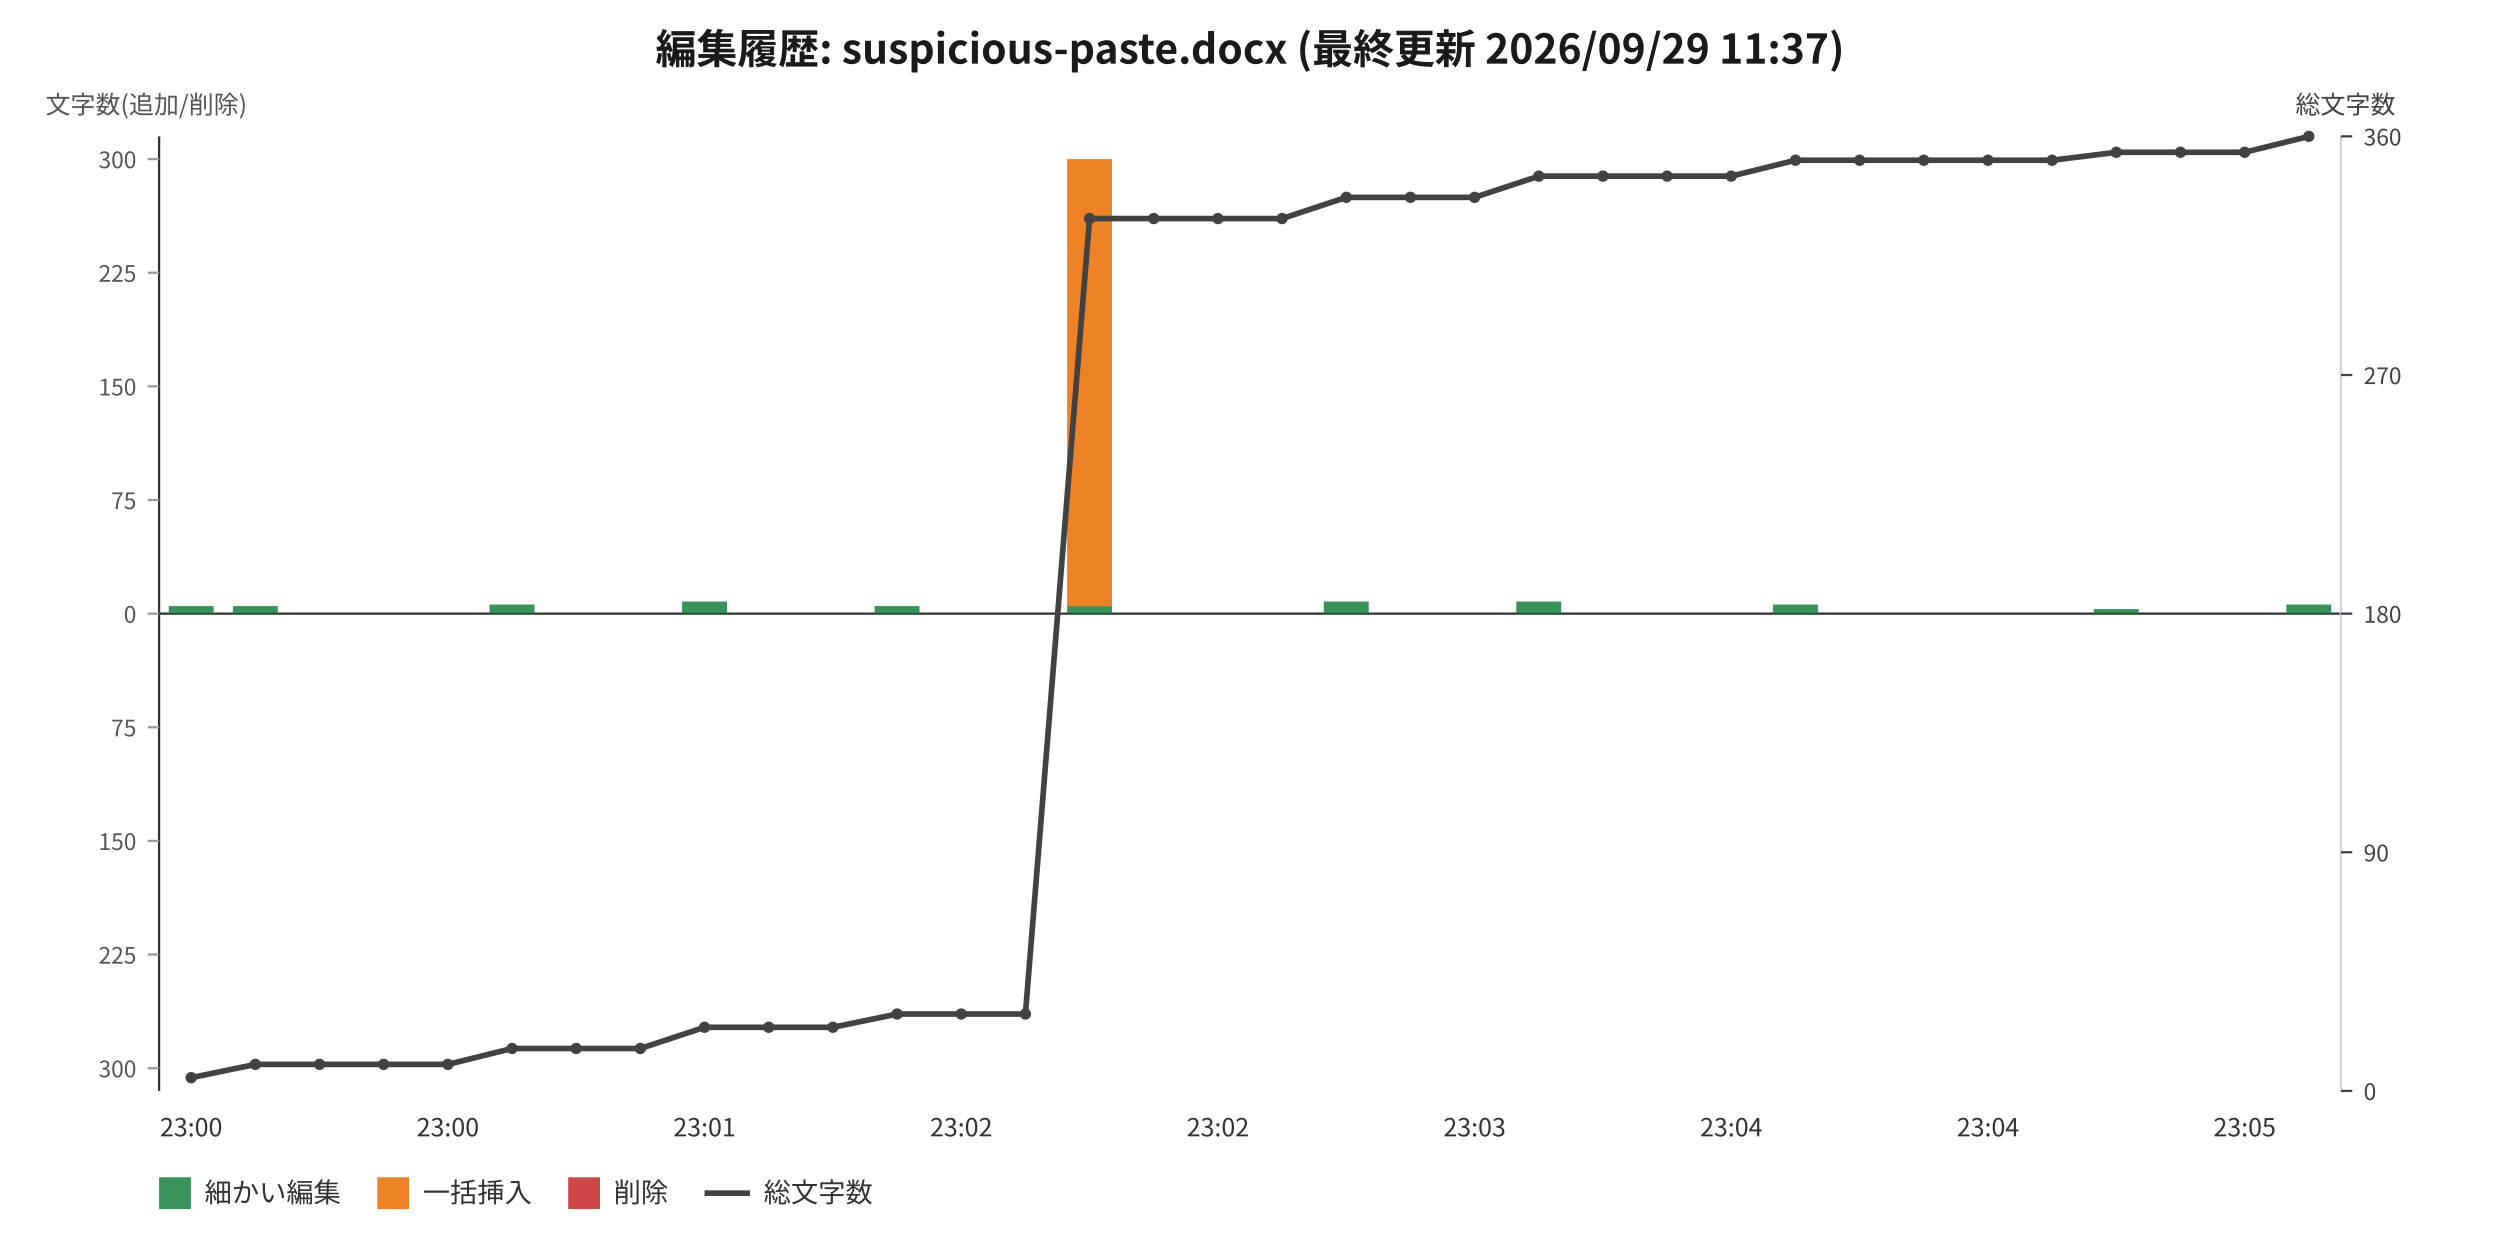
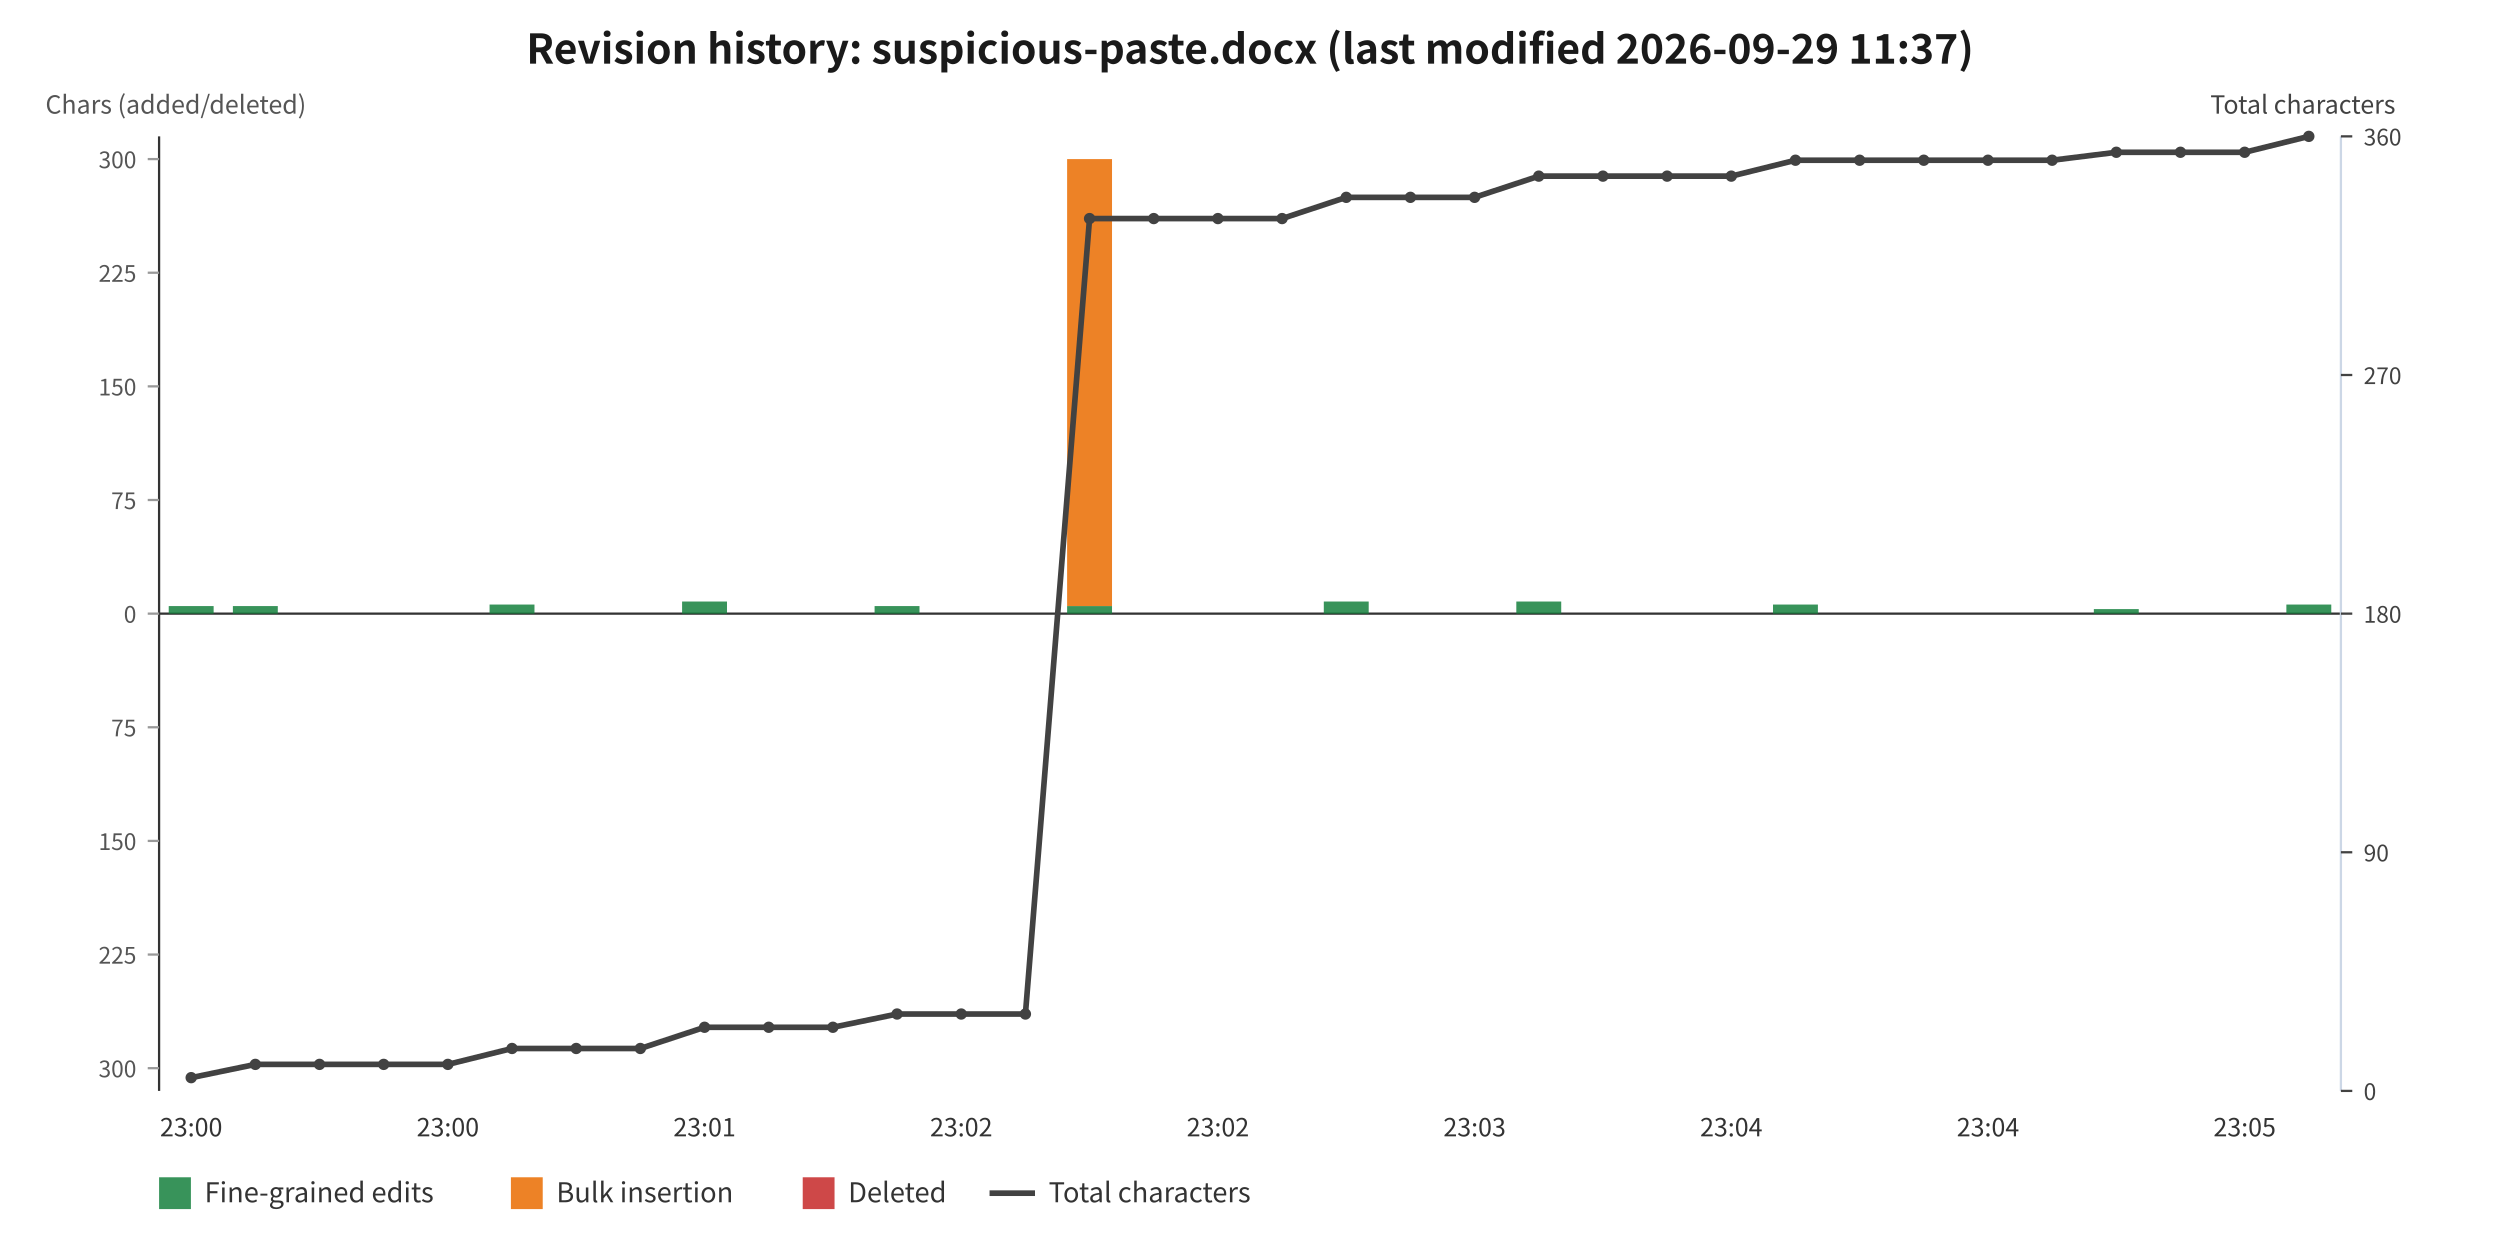
<svg xmlns="http://www.w3.org/2000/svg" width="1100" height="550" viewBox="0 0 1100 550" font-family="'Noto Sans CJK JP', 'Noto Sans JP', 'Yu Gothic', 'Hiragino Sans', Meiryo, 'MS PGothic', 'Helvetica Neue', Arial, sans-serif">
  <rect width="100%" height="100%" fill="#ffffff" />
-   <text x="550" y="28" text-anchor="middle" font-size="18" font-weight="bold" fill="#1a1a1a">編集履歴: suspicious-paste.docx (最終更新 2026/09/29 11:37)</text>
+   <text x="550" y="28" text-anchor="middle" font-size="18" font-weight="bold" fill="#1a1a1a">Revision history: suspicious-paste.docx (last modified 2026-09-29 11:37)</text>
  <line x1="70" y1="270" x2="1030" y2="270" stroke="#333" stroke-width="1" />
  <line x1="70" y1="60" x2="70" y2="480" stroke="#333" stroke-width="1" />
  <line x1="1030" y1="60" x2="1030" y2="480" stroke="#ccd7e6" stroke-width="1" />
  <line x1="65" y1="470.00" x2="70" y2="470.00" stroke="#999" />
  <text x="60" y="474.00" font-size="10" fill="#555" text-anchor="end">300</text>
  <line x1="65" y1="420.00" x2="70" y2="420.00" stroke="#999" />
  <text x="60" y="424.00" font-size="10" fill="#555" text-anchor="end">225</text>
  <line x1="65" y1="370.00" x2="70" y2="370.00" stroke="#999" />
  <text x="60" y="374.00" font-size="10" fill="#555" text-anchor="end">150</text>
  <line x1="65" y1="320.00" x2="70" y2="320.00" stroke="#999" />
  <text x="60" y="324.00" font-size="10" fill="#555" text-anchor="end">75</text>
  <line x1="65" y1="270.00" x2="70" y2="270.00" stroke="#999" />
  <text x="60" y="274.00" font-size="10" fill="#555" text-anchor="end">0</text>
  <line x1="65" y1="220.00" x2="70" y2="220.00" stroke="#999" />
  <text x="60" y="224.00" font-size="10" fill="#555" text-anchor="end">75</text>
  <line x1="65" y1="170.00" x2="70" y2="170.00" stroke="#999" />
  <text x="60" y="174.00" font-size="10" fill="#555" text-anchor="end">150</text>
  <line x1="65" y1="120.00" x2="70" y2="120.00" stroke="#999" />
  <text x="60" y="124.00" font-size="10" fill="#555" text-anchor="end">225</text>
  <line x1="65" y1="70.00" x2="70" y2="70.00" stroke="#999" />
  <text x="60" y="74.00" font-size="10" fill="#555" text-anchor="end">300</text>
  <line x1="1030.00" y1="480.00" x2="1035.00" y2="480.00" stroke="#424242" />
  <text x="1040.00" y="484.00" font-size="10" fill="#424242" text-anchor="start">0</text>
  <line x1="1030.00" y1="375.00" x2="1035.00" y2="375.00" stroke="#424242" />
  <text x="1040.00" y="379.00" font-size="10" fill="#424242" text-anchor="start">90</text>
  <line x1="1030.00" y1="270.00" x2="1035.00" y2="270.00" stroke="#424242" />
  <text x="1040.00" y="274.00" font-size="10" fill="#424242" text-anchor="start">180</text>
  <line x1="1030.00" y1="165.00" x2="1035.00" y2="165.00" stroke="#424242" />
  <text x="1040.00" y="169.00" font-size="10" fill="#424242" text-anchor="start">270</text>
  <line x1="1030.00" y1="60.00" x2="1035.00" y2="60.00" stroke="#424242" />
  <text x="1040.00" y="64.00" font-size="10" fill="#424242" text-anchor="start">360</text>
  <text x="84.12" y="500.00" font-size="11" fill="#333" text-anchor="middle">23:00</text>
  <text x="197.06" y="500.00" font-size="11" fill="#333" text-anchor="middle">23:00</text>
  <text x="310.00" y="500.00" font-size="11" fill="#333" text-anchor="middle">23:01</text>
  <text x="422.94" y="500.00" font-size="11" fill="#333" text-anchor="middle">23:02</text>
  <text x="535.88" y="500.00" font-size="11" fill="#333" text-anchor="middle">23:02</text>
  <text x="648.82" y="500.00" font-size="11" fill="#333" text-anchor="middle">23:03</text>
  <text x="761.76" y="500.00" font-size="11" fill="#333" text-anchor="middle">23:04</text>
  <text x="874.71" y="500.00" font-size="11" fill="#333" text-anchor="middle">23:04</text>
  <text x="987.65" y="500.00" font-size="11" fill="#333" text-anchor="middle">23:05</text>
  <g>
    <rect x="74.24" y="266.67" width="19.76" height="3.33" fill="rgb(22,128,61)" fill-opacity="0.85" />
    <rect x="102.47" y="266.67" width="19.76" height="3.33" fill="rgb(22,128,61)" fill-opacity="0.85" />
    <rect x="215.41" y="266.00" width="19.76" height="4.00" fill="rgb(22,128,61)" fill-opacity="0.85" />
    <rect x="300.12" y="264.67" width="19.76" height="5.33" fill="rgb(22,128,61)" fill-opacity="0.85" />
    <rect x="384.82" y="266.67" width="19.76" height="3.33" fill="rgb(22,128,61)" fill-opacity="0.85" />
    <rect x="469.53" y="266.67" width="19.76" height="3.33" fill="rgb(22,128,61)" fill-opacity="0.85" />
    <rect x="469.53" y="70.00" width="19.76" height="196.67" fill="rgb(234,108,0)" fill-opacity="0.85" />
    <rect x="582.47" y="264.67" width="19.76" height="5.33" fill="rgb(22,128,61)" fill-opacity="0.85" />
    <rect x="667.18" y="264.67" width="19.76" height="5.33" fill="rgb(22,128,61)" fill-opacity="0.85" />
    <rect x="780.12" y="266.00" width="19.76" height="4.00" fill="rgb(22,128,61)" fill-opacity="0.85" />
    <rect x="921.29" y="268.00" width="19.76" height="2.00" fill="rgb(22,128,61)" fill-opacity="0.85" />
    <rect x="1006.00" y="266.00" width="19.76" height="4.00" fill="rgb(22,128,61)" fill-opacity="0.85" />
  </g>
  <polyline points="84.12,474.17 112.35,468.33 140.59,468.33 168.82,468.33 197.06,468.33 225.29,461.33 253.53,461.33 281.76,461.33 310.00,452.00 338.24,452.00 366.47,452.00 394.71,446.17 422.94,446.17 451.18,446.17 479.41,96.17 507.65,96.17 535.88,96.17 564.12,96.17 592.35,86.83 620.59,86.83 648.82,86.83 677.06,77.50 705.29,77.50 733.53,77.50 761.76,77.50 790.00,70.50 818.24,70.50 846.47,70.50 874.71,70.50 902.94,70.50 931.18,67.00 959.41,67.00 987.65,67.00 1015.88,60.00" fill="none" stroke="#424242" stroke-width="2.5" />
  <g fill="#424242">
    <circle cx="84.12" cy="474.17" r="2.5" />
    <circle cx="112.35" cy="468.33" r="2.5" />
    <circle cx="140.59" cy="468.33" r="2.5" />
    <circle cx="168.82" cy="468.33" r="2.5" />
    <circle cx="197.06" cy="468.33" r="2.5" />
    <circle cx="225.29" cy="461.33" r="2.5" />
    <circle cx="253.53" cy="461.33" r="2.5" />
    <circle cx="281.76" cy="461.33" r="2.5" />
    <circle cx="310.00" cy="452.00" r="2.5" />
    <circle cx="338.24" cy="452.00" r="2.5" />
    <circle cx="366.47" cy="452.00" r="2.5" />
    <circle cx="394.71" cy="446.17" r="2.5" />
    <circle cx="422.94" cy="446.17" r="2.5" />
    <circle cx="451.18" cy="446.17" r="2.5" />
    <circle cx="479.41" cy="96.17" r="2.5" />
    <circle cx="507.65" cy="96.17" r="2.5" />
    <circle cx="535.88" cy="96.17" r="2.5" />
    <circle cx="564.12" cy="96.17" r="2.5" />
    <circle cx="592.35" cy="86.83" r="2.5" />
    <circle cx="620.59" cy="86.83" r="2.5" />
    <circle cx="648.82" cy="86.83" r="2.5" />
    <circle cx="677.06" cy="77.50" r="2.5" />
    <circle cx="705.29" cy="77.50" r="2.5" />
    <circle cx="733.53" cy="77.50" r="2.5" />
    <circle cx="761.76" cy="77.50" r="2.5" />
    <circle cx="790.00" cy="70.50" r="2.5" />
    <circle cx="818.24" cy="70.50" r="2.5" />
    <circle cx="846.47" cy="70.50" r="2.5" />
    <circle cx="874.71" cy="70.50" r="2.5" />
    <circle cx="902.94" cy="70.50" r="2.5" />
    <circle cx="931.18" cy="67.00" r="2.5" />
    <circle cx="959.41" cy="67.00" r="2.5" />
    <circle cx="987.65" cy="67.00" r="2.5" />
    <circle cx="1015.88" cy="60.00" r="2.5" />
  </g>
-   <text x="20" y="50" font-size="11" fill="#555">文字数(追加/削除)</text>
-   <text x="1010" y="50" font-size="11" fill="#424242">総文字数</text>
+   <text x="20" y="50" font-size="11" fill="#555">Chars (added/deleted)</text>
+   <text x="1054" y="50" font-size="11" fill="#424242" text-anchor="end">Total characters</text>
  <g transform="translate(70, 528)">
    <rect x="0" y="-10" width="14" height="14" fill="rgb(22,128,61)" fill-opacity="0.85" />
-     <text x="20" y="1" font-size="12" fill="#333">細かい編集</text>
-     <rect x="96" y="-10" width="14" height="14" fill="rgb(234,108,0)" fill-opacity="0.85" />
-     <text x="116" y="1" font-size="12" fill="#333">一括挿入</text>
-     <rect x="180" y="-10" width="14" height="14" fill="rgb(198,40,40)" fill-opacity="0.85" />
-     <text x="200" y="1" font-size="12" fill="#333">削除</text>
-     <line x1="240" y1="-3" x2="260" y2="-3" stroke="#424242" stroke-width="2.5" />
-     <text x="266" y="1" font-size="12" fill="#333">総文字数</text>
+     <text x="20" y="1" font-size="12" fill="#333">Fine-grained edits</text>
+     <rect x="154.8" y="-10" width="14" height="14" fill="rgb(234,108,0)" fill-opacity="0.85" />
+     <text x="174.8" y="1" font-size="12" fill="#333">Bulk insertion</text>
+     <rect x="283.2" y="-10" width="14" height="14" fill="rgb(198,40,40)" fill-opacity="0.85" />
+     <text x="303.2" y="1" font-size="12" fill="#333">Deleted</text>
+     <line x1="365.4" y1="-3" x2="385.4" y2="-3" stroke="#424242" stroke-width="2.5" />
+     <text x="391.4" y="1" font-size="12" fill="#333">Total characters</text>
  </g>
</svg>
